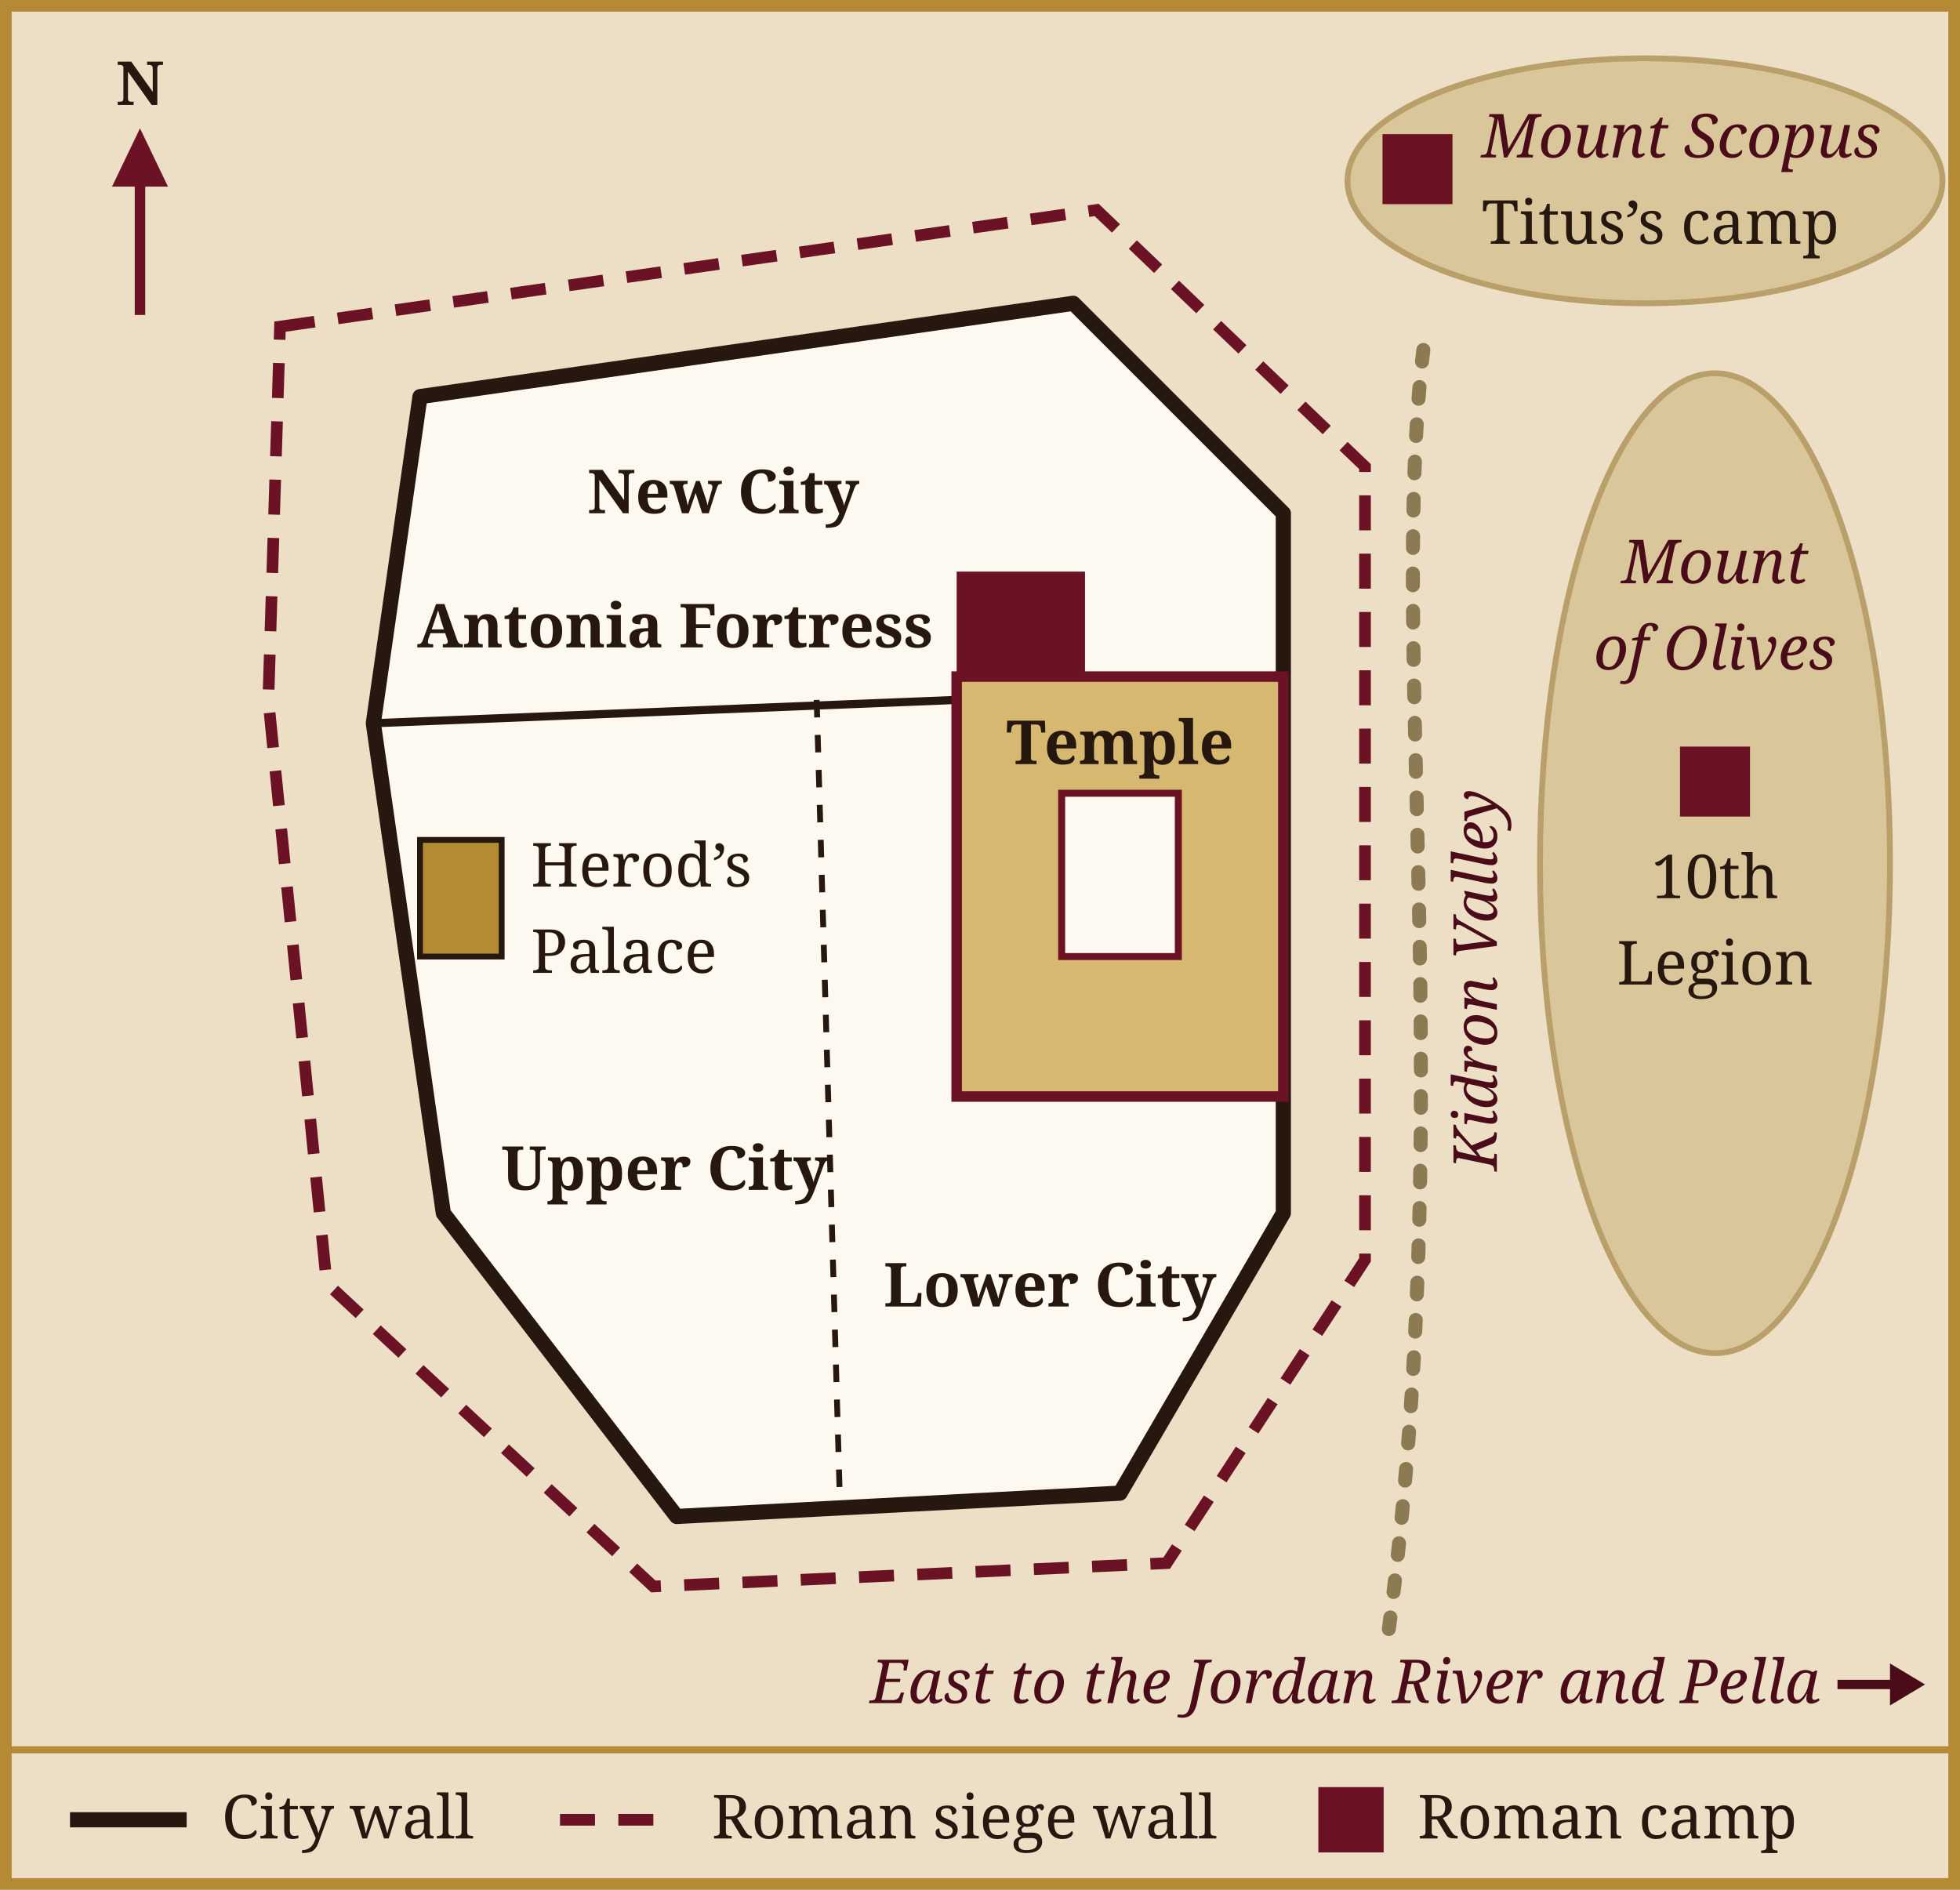
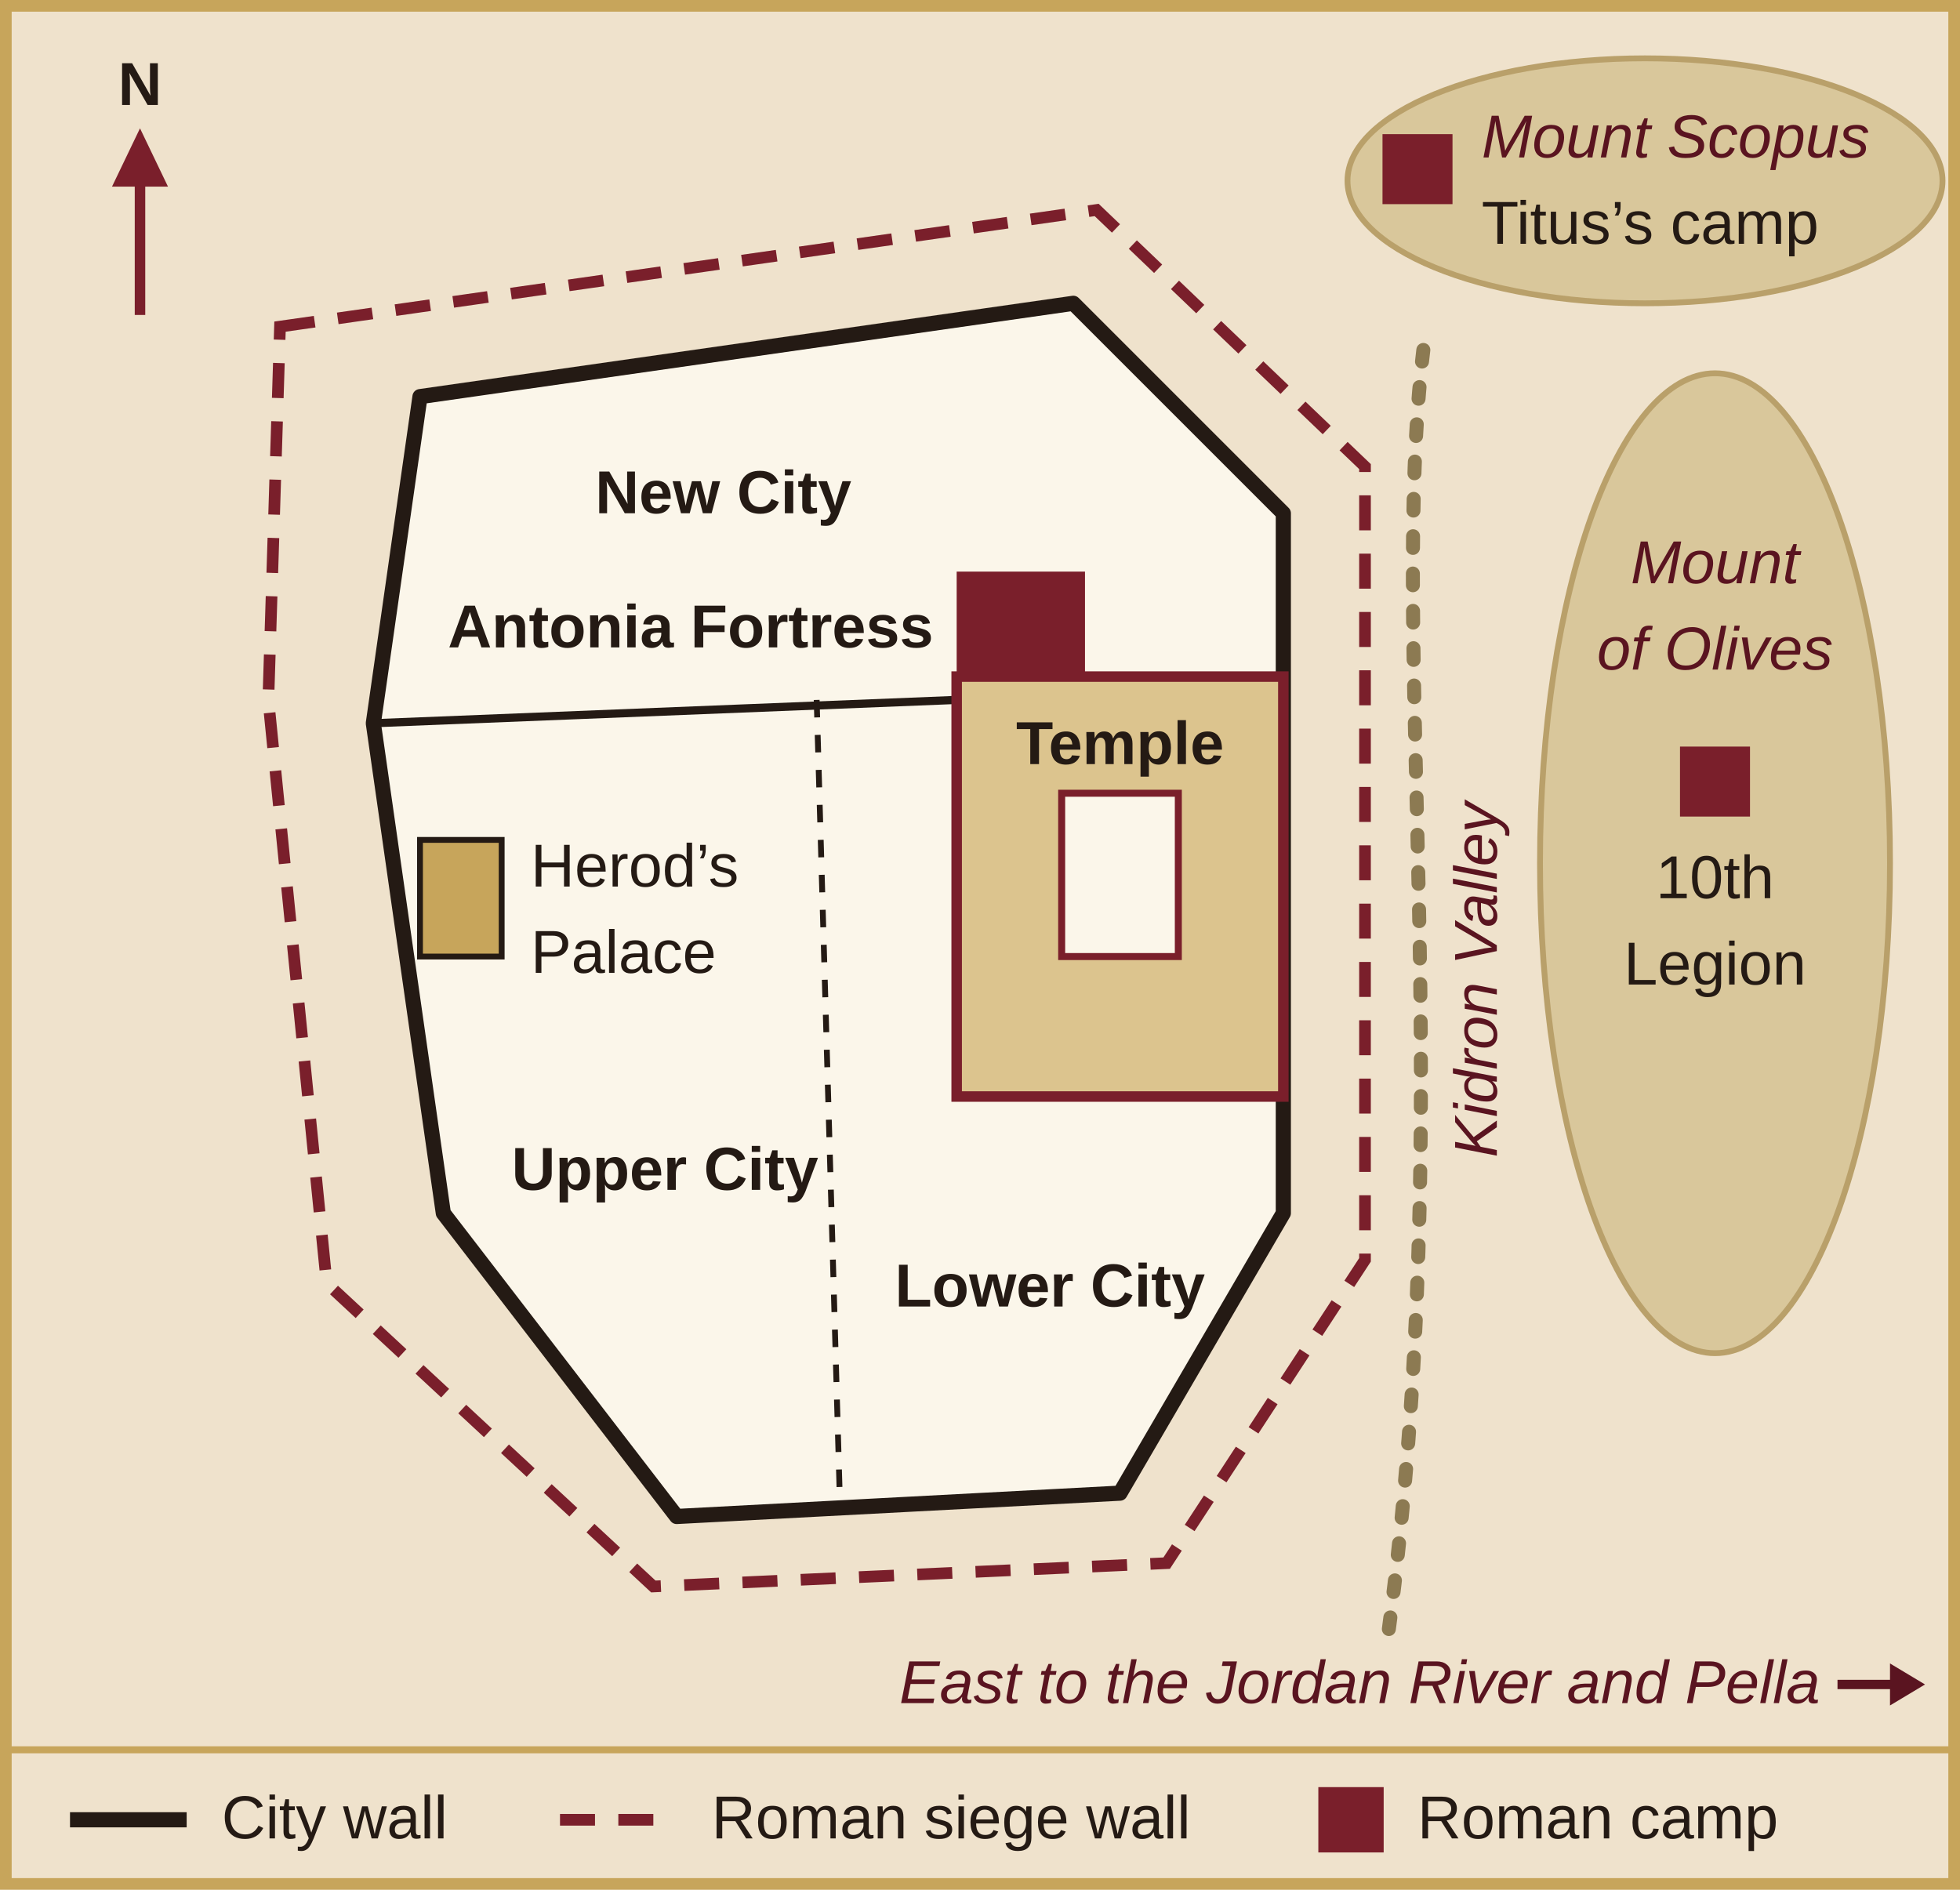
<svg xmlns="http://www.w3.org/2000/svg" viewBox="0 0 168 162" role="img" aria-label="Simplified map of Jerusalem during the Roman siege of AD 70">
  <style>
-     text { font-family: "Source Serif 4", Georgia, serif; font-size: 5.2px; fill: #26170f; }
+     text { font-family: "Source Sans 3", Arial, sans-serif; font-size: 5.2px; fill: #241a14; }
    .place { font-weight: 700; }
-     .hill { font-style: italic; fill: #4a0c19; }
-     .on-dark { fill: #fdf9f0; font-weight: 700; }
+     .hill { font-style: italic; fill: #5a1420; }
+     .on-dark { fill: #fbf6ea; font-weight: 700; }
  </style>
-   <rect x="0.5" y="0.5" width="167" height="161" fill="#ecdfc6" stroke="#b48a35" stroke-width="1" />
-   <line x1="0.5" y1="150" x2="167.5" y2="150" stroke="#b48a35" stroke-width="0.6" />
+   <rect x="0.5" y="0.5" width="167" height="161" fill="#efe2cc" stroke="#c7a55b" stroke-width="1" />
+   <line x1="0.5" y1="150" x2="167.5" y2="150" stroke="#c7a55b" stroke-width="0.6" />
  <ellipse cx="147" cy="74" rx="15" ry="42" fill="#d9c79b" stroke="#b9a06a" stroke-width="0.5" />
  <ellipse cx="141" cy="15.5" rx="25.5" ry="10.5" fill="#d9c79b" stroke="#b9a06a" stroke-width="0.5" />
  <path d="M122,30 C119,55 125,95 119,140" fill="none" stroke="#8c7a52" stroke-width="1.2" stroke-dasharray="1 2.2" stroke-linecap="round" />
  <text class="hill" text-anchor="middle" transform="translate(128.3,84) rotate(-90)">Kidron Valley</text>
-   <polygon points="24,28 94,18 117,40 117,108 100,134 56,136 28,110 23,60" fill="none" stroke="#6b1325" stroke-width="1" stroke-dasharray="3 2" />
-   <polygon points="36,34 92,26 110,44 110,104 96,128 58,130 38,104 32,62" fill="#fdf9f0" stroke="#26170f" stroke-width="1.3" stroke-linejoin="round" />
-   <path d="M32,62 L82,60" fill="none" stroke="#26170f" stroke-width="0.7" />
-   <path d="M70,60 L72,129" fill="none" stroke="#26170f" stroke-width="0.5" stroke-dasharray="1.5 1.5" />
-   <rect x="82" y="58" width="28" height="36" fill="#d6b871" stroke="#6b1325" stroke-width="0.9" />
-   <rect x="91" y="68" width="10" height="14" fill="#fdf9f0" stroke="#6b1325" stroke-width="0.6" />
+   <polygon points="24,28 94,18 117,40 117,108 100,134 56,136 28,110 23,60" fill="none" stroke="#7a1f2b" stroke-width="1" stroke-dasharray="3 2" />
+   <polygon points="36,34 92,26 110,44 110,104 96,128 58,130 38,104 32,62" fill="#fbf6ea" stroke="#241a14" stroke-width="1.3" stroke-linejoin="round" />
+   <path d="M32,62 L82,60" fill="none" stroke="#241a14" stroke-width="0.7" />
+   <path d="M70,60 L72,129" fill="none" stroke="#241a14" stroke-width="0.5" stroke-dasharray="1.5 1.5" />
+   <rect x="82" y="58" width="28" height="36" fill="#dcc48e" stroke="#7a1f2b" stroke-width="0.9" />
+   <rect x="91" y="68" width="10" height="14" fill="#fbf6ea" stroke="#7a1f2b" stroke-width="0.6" />
  <text class="place" text-anchor="middle" x="96" y="65.5">Temple</text>
-   <rect x="82" y="49" width="11" height="9" fill="#6b1325" />
+   <rect x="82" y="49" width="11" height="9" fill="#7a1f2b" />
  <text class="place" text-anchor="end" x="80" y="55.5">Antonia Fortress</text>
  <text class="place" text-anchor="middle" x="62" y="44">New City</text>
-   <rect x="36" y="72" width="7" height="10" fill="#b48a35" stroke="#26170f" stroke-width="0.5" />
+   <rect x="36" y="72" width="7" height="10" fill="#c7a55b" stroke="#241a14" stroke-width="0.5" />
  <text x="45.5" y="76">Herod’s</text>
  <text x="45.5" y="83.4">Palace</text>
  <text class="place" text-anchor="middle" x="57" y="102">Upper City</text>
  <text class="place" text-anchor="middle" x="90" y="112">Lower City</text>
  <text class="hill" text-anchor="middle" x="147" y="50">Mount</text>
  <text class="hill" text-anchor="middle" x="147" y="57.4">of Olives</text>
-   <rect x="144" y="64" width="6" height="6" fill="#6b1325" />
+   <rect x="144" y="64" width="6" height="6" fill="#7a1f2b" />
  <text text-anchor="middle" x="147" y="77">10th</text>
  <text text-anchor="middle" x="147" y="84.4">Legion</text>
-   <rect x="118.5" y="11.5" width="6" height="6" fill="#6b1325" />
+   <rect x="118.5" y="11.5" width="6" height="6" fill="#7a1f2b" />
  <text class="hill" text-anchor="start" x="127" y="13.5">Mount Scopus</text>
  <text text-anchor="start" x="127" y="20.9">Titus’s camp</text>
-   <line x1="12" y1="27" x2="12" y2="14" stroke="#6b1325" stroke-width="0.9" />
-   <polygon points="12,11 9.6,16 14.4,16" fill="#6b1325" />
+   <line x1="12" y1="27" x2="12" y2="14" stroke="#7a1f2b" stroke-width="0.9" />
+   <polygon points="12,11 9.6,16 14.4,16" fill="#7a1f2b" />
  <text class="place" text-anchor="middle" x="12" y="9">N</text>
  <text class="hill" text-anchor="end" x="156" y="146">East to the Jordan River and Pella</text>
-   <line x1="157.5" y1="144.4" x2="163" y2="144.4" stroke="#4a0c19" stroke-width="0.8" />
-   <polygon points="165,144.4 162,142.6 162,146.2" fill="#4a0c19" />
-   <line x1="6" y1="156" x2="16" y2="156" stroke="#26170f" stroke-width="1.3" />
+   <line x1="157.5" y1="144.4" x2="163" y2="144.4" stroke="#5a1420" stroke-width="0.8" />
+   <polygon points="165,144.4 162,142.6 162,146.2" fill="#5a1420" />
+   <line x1="6" y1="156" x2="16" y2="156" stroke="#241a14" stroke-width="1.3" />
  <text x="19" y="157.6">City wall</text>
-   <line x1="48" y1="156" x2="58" y2="156" stroke="#6b1325" stroke-width="1" stroke-dasharray="3 2" />
+   <line x1="48" y1="156" x2="58" y2="156" stroke="#7a1f2b" stroke-width="1" stroke-dasharray="3 2" />
  <text x="61" y="157.6">Roman siege wall</text>
-   <rect x="113" y="153.2" width="5.6" height="5.6" fill="#6b1325" />
+   <rect x="113" y="153.2" width="5.6" height="5.6" fill="#7a1f2b" />
  <text x="121.5" y="157.6">Roman camp</text>
</svg>
